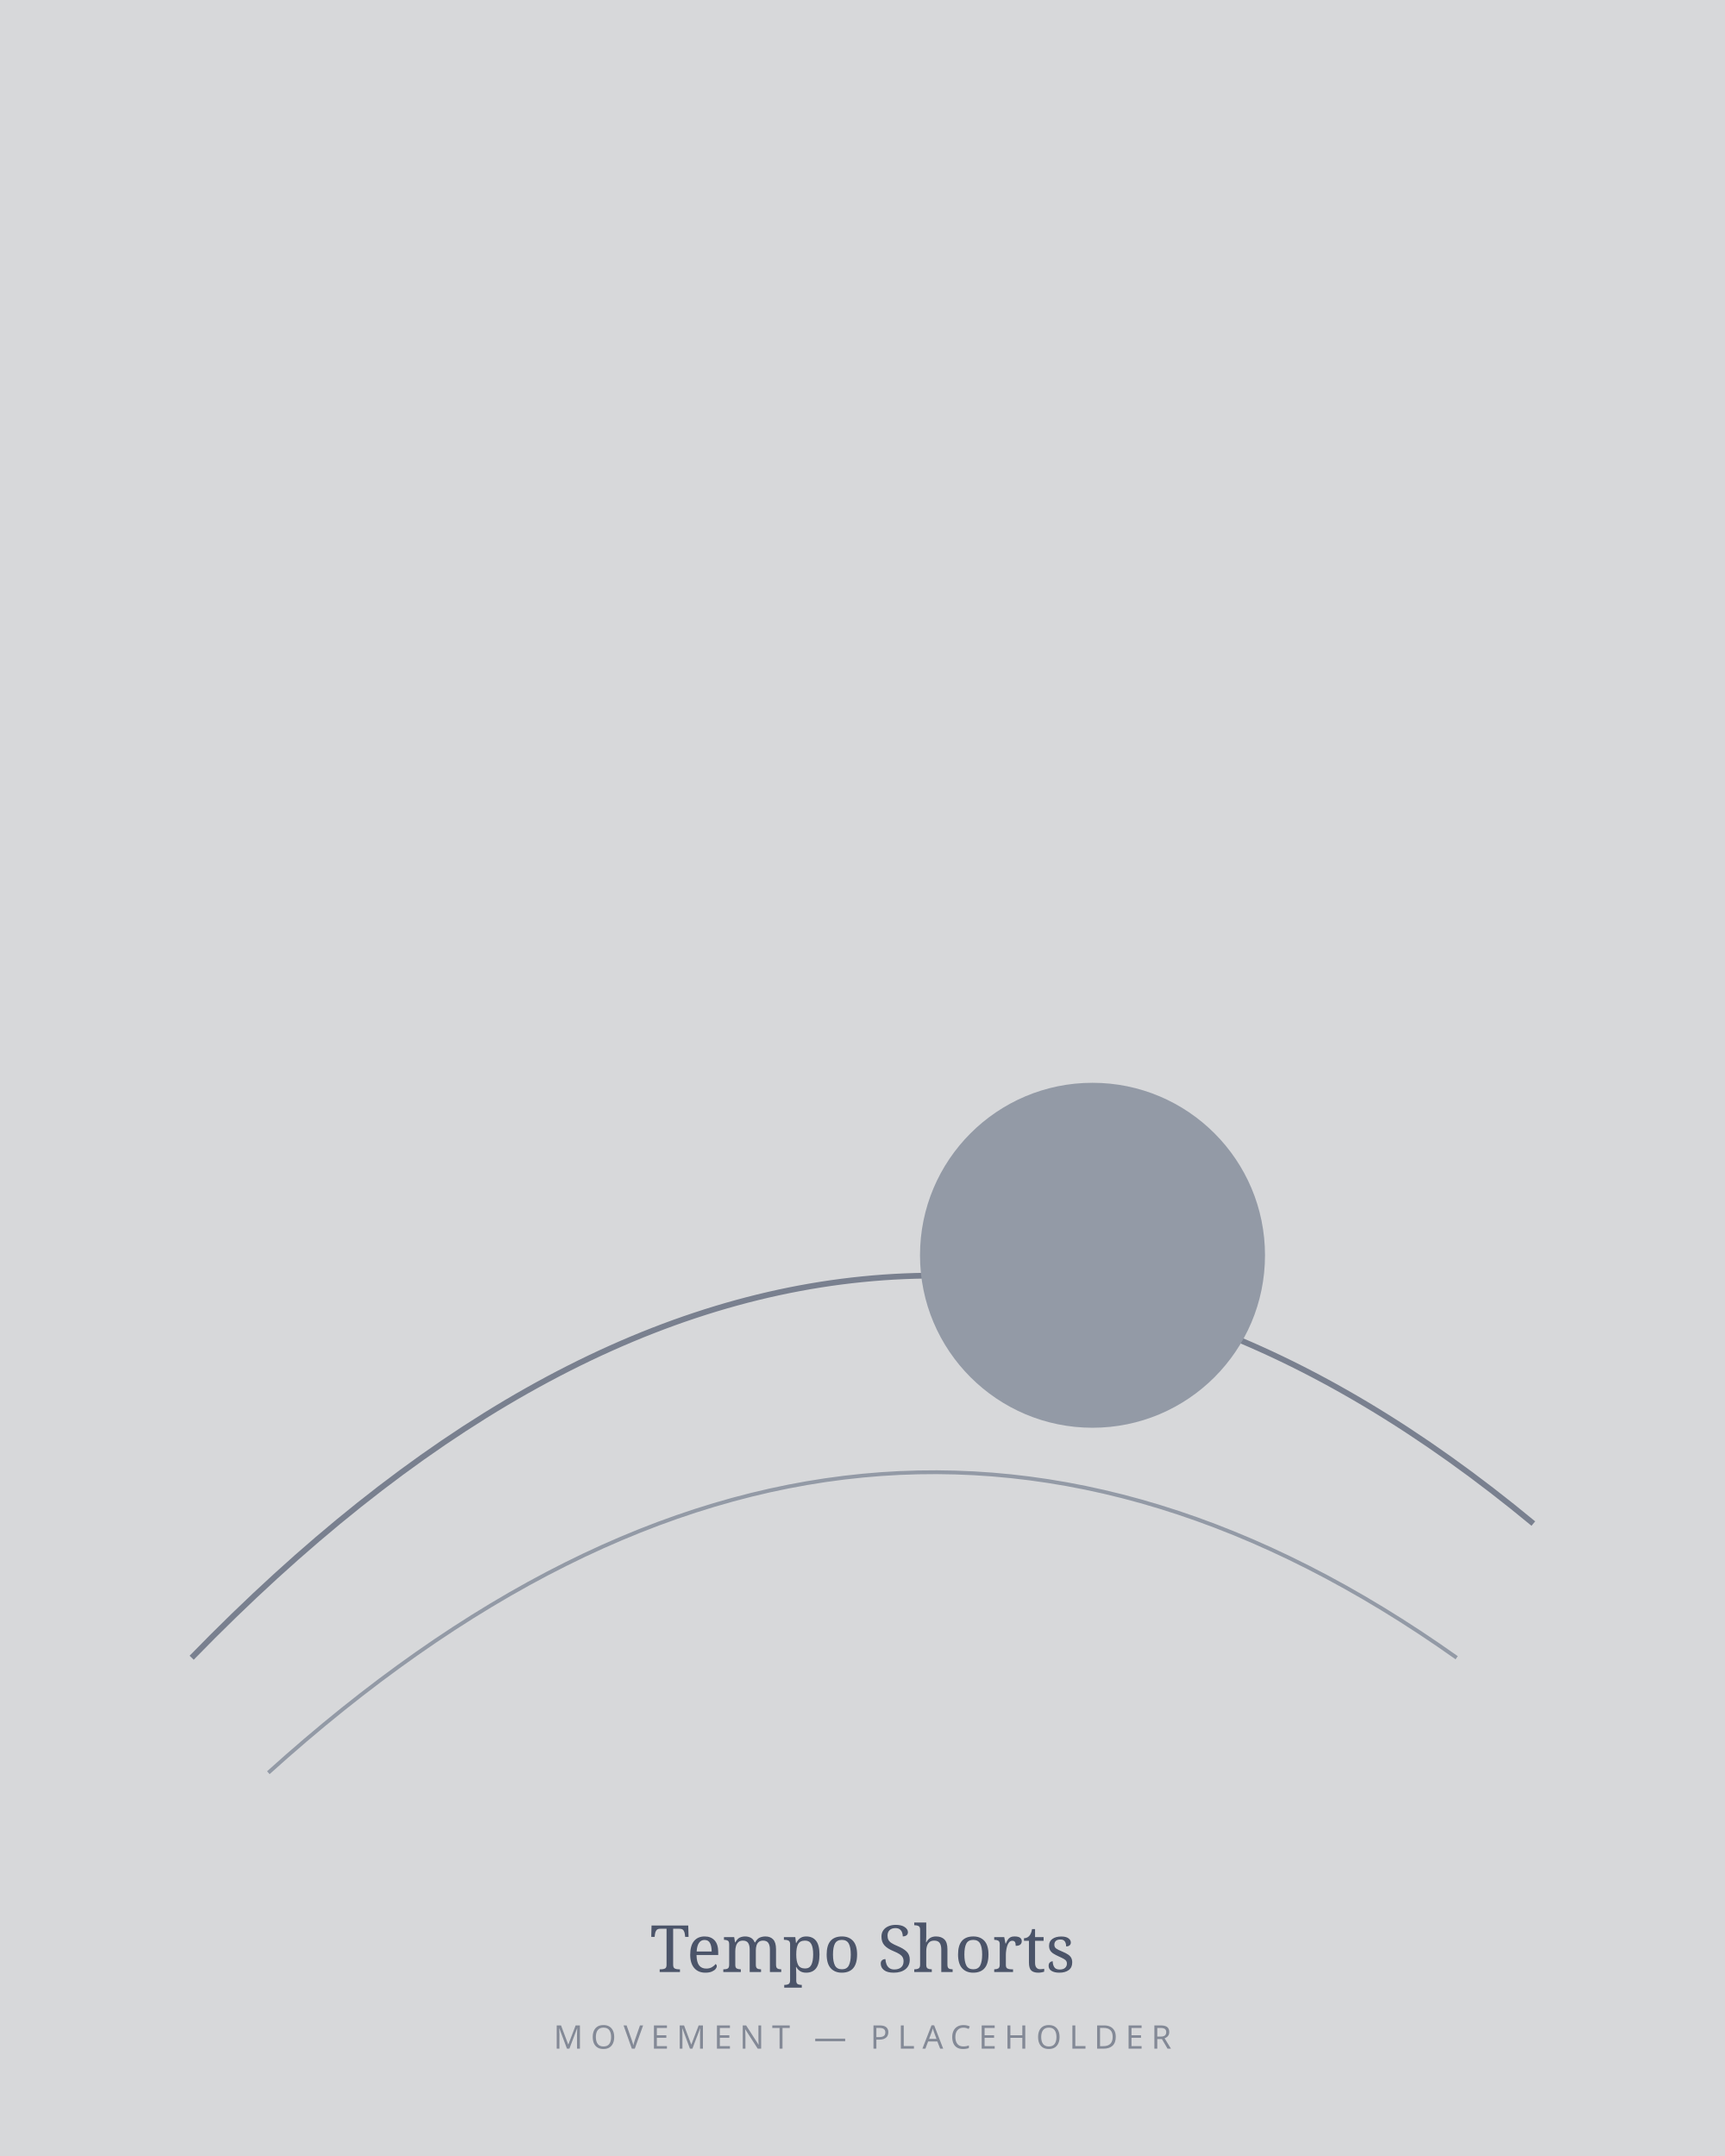
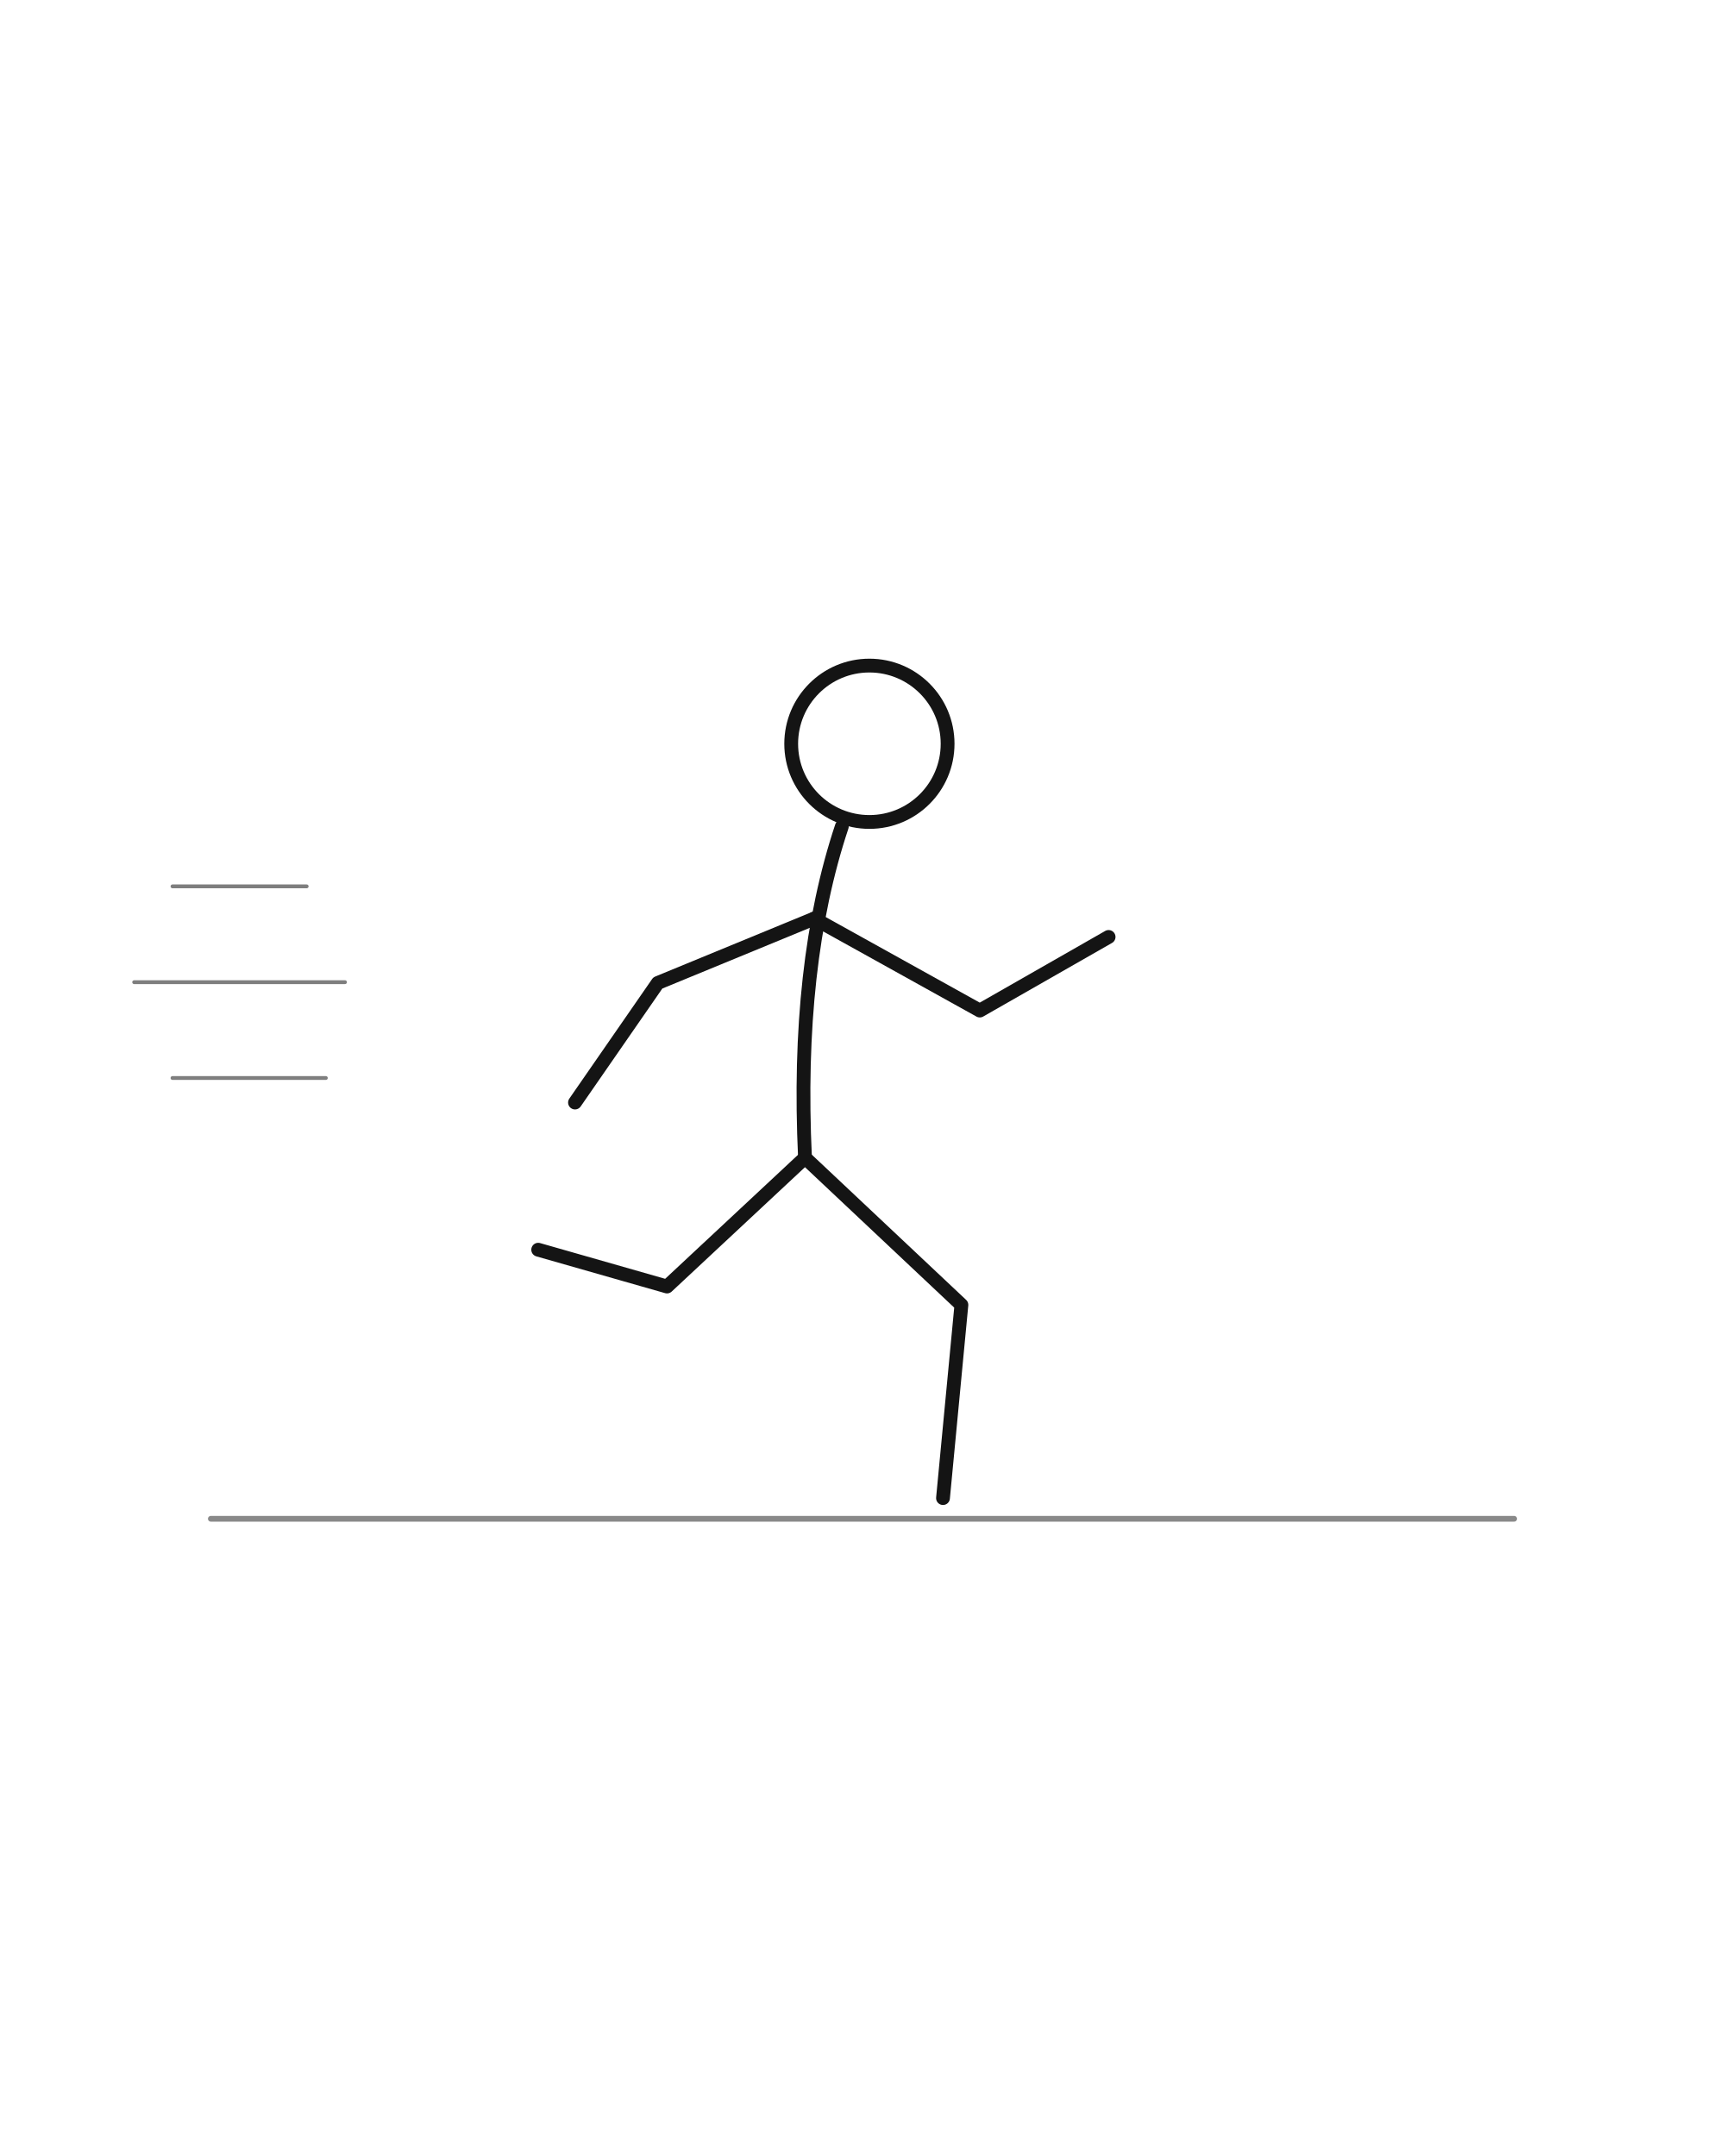
- <svg xmlns="http://www.w3.org/2000/svg" viewBox="0 0 900 1125">
-   <rect width="900" height="1125" fill="#d7d8da" />
-   <path d="M 100 865 Q 450 505 800 795" stroke="#1c2843" stroke-width="3" fill="none" opacity="0.5" />
-   <circle cx="570" cy="655" r="90" fill="#939aa6" />
-   <path d="M 140 925 Q 450 645 760 865" stroke="#939aa6" stroke-width="2" fill="none" />
-   <text x="450" y="1029" text-anchor="middle" font-family="Georgia, serif" font-size="34" fill="#1c2843" opacity="0.75">Tempo Shorts</text>
-   <text x="450" y="1069" text-anchor="middle" font-family="system-ui, sans-serif" font-size="17" letter-spacing="4" fill="#1c2843" opacity="0.45">MOVEMENT — PLACEHOLDER</text>
+ <svg xmlns="http://www.w3.org/2000/svg" viewBox="0 0 900 1125" fill="none" stroke="#141414" stroke-width="3" stroke-linecap="round" stroke-linejoin="round">
+   <g transform="translate(420,522.5) scale(2.4)">
+     <circle cx="14" cy="-56" r="17" />
+     <path d="M 8 -38 Q -2 -8 0 34" />
+     <path d="M 2 -18 L 38 2 L 66 -14" />
+     <path d="M 2 -18 L -32 -4 L -50 22" />
+     <path d="M 0 34 L 34 66 L 30 108" />
+     <path d="M 0 34 L -30 62 L -58 54" />
+   </g>
+   <path d="M 110 792.5 L 790 792.5" opacity="0.5" />
+   <path d="M 160 462.5 l -70 0 M 180 512.5 l -110 0 M 170 562.5 l -80 0" stroke-width="2" opacity="0.55" />
</svg>
